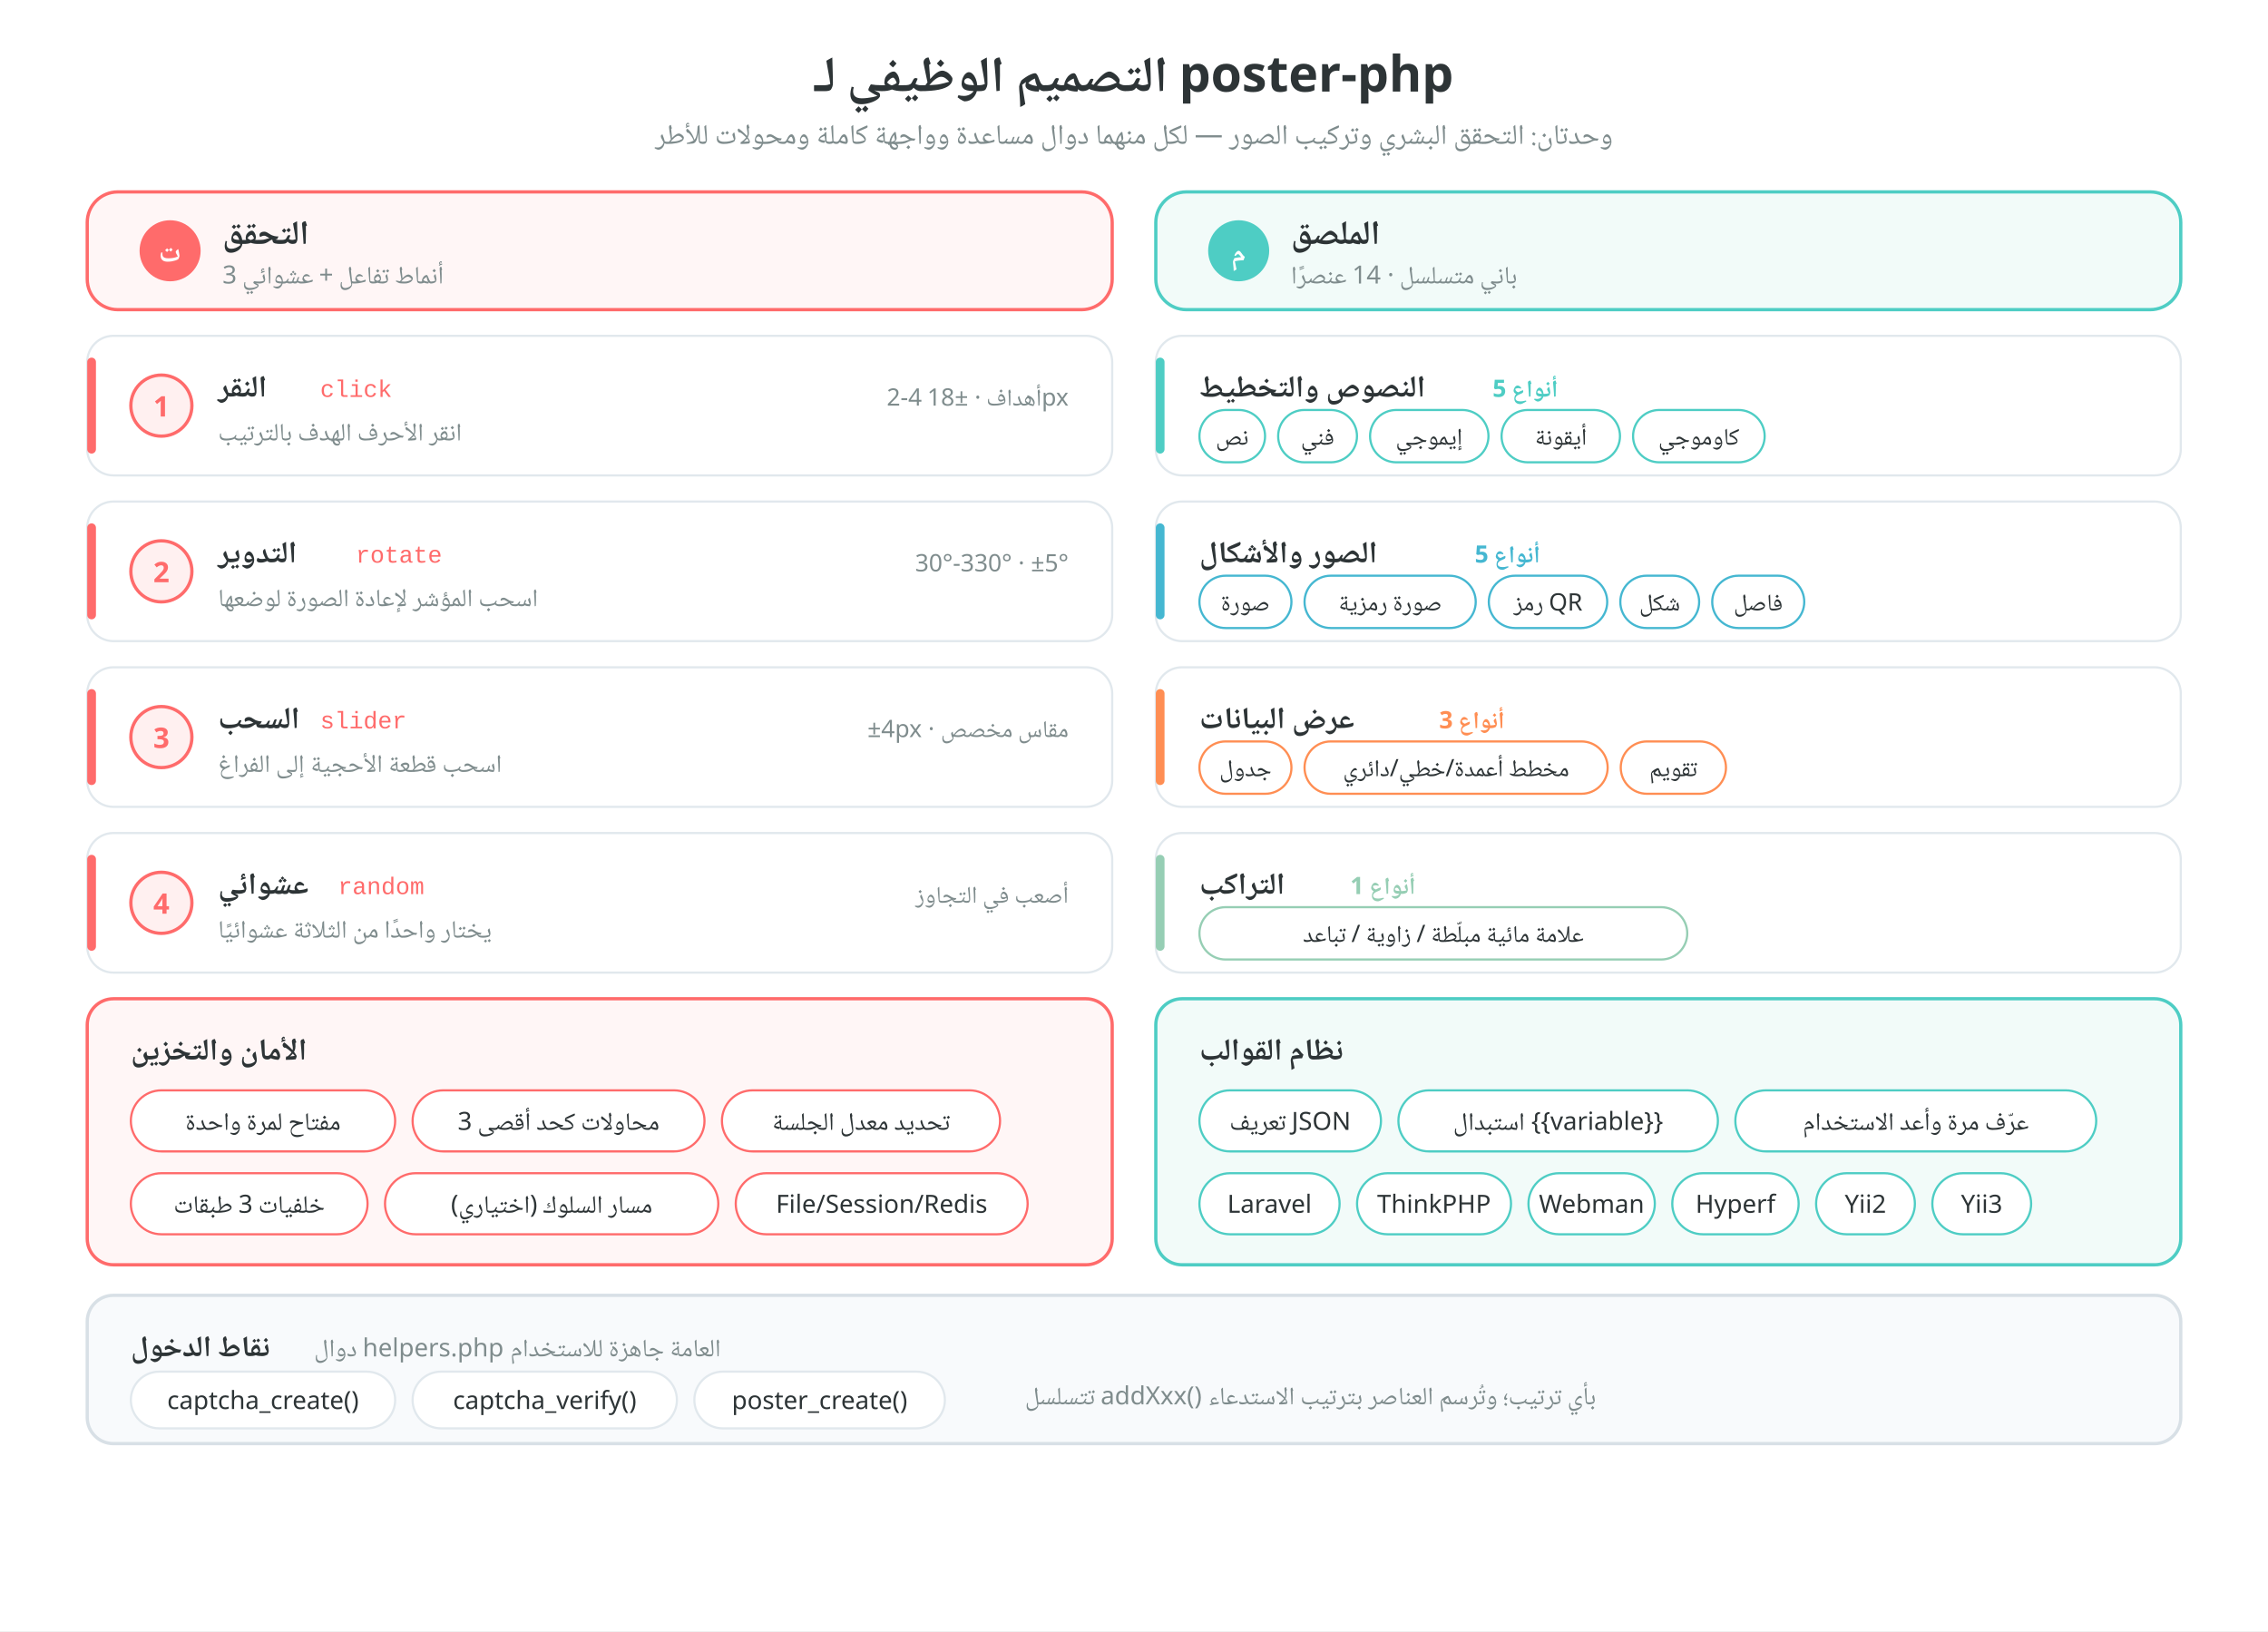
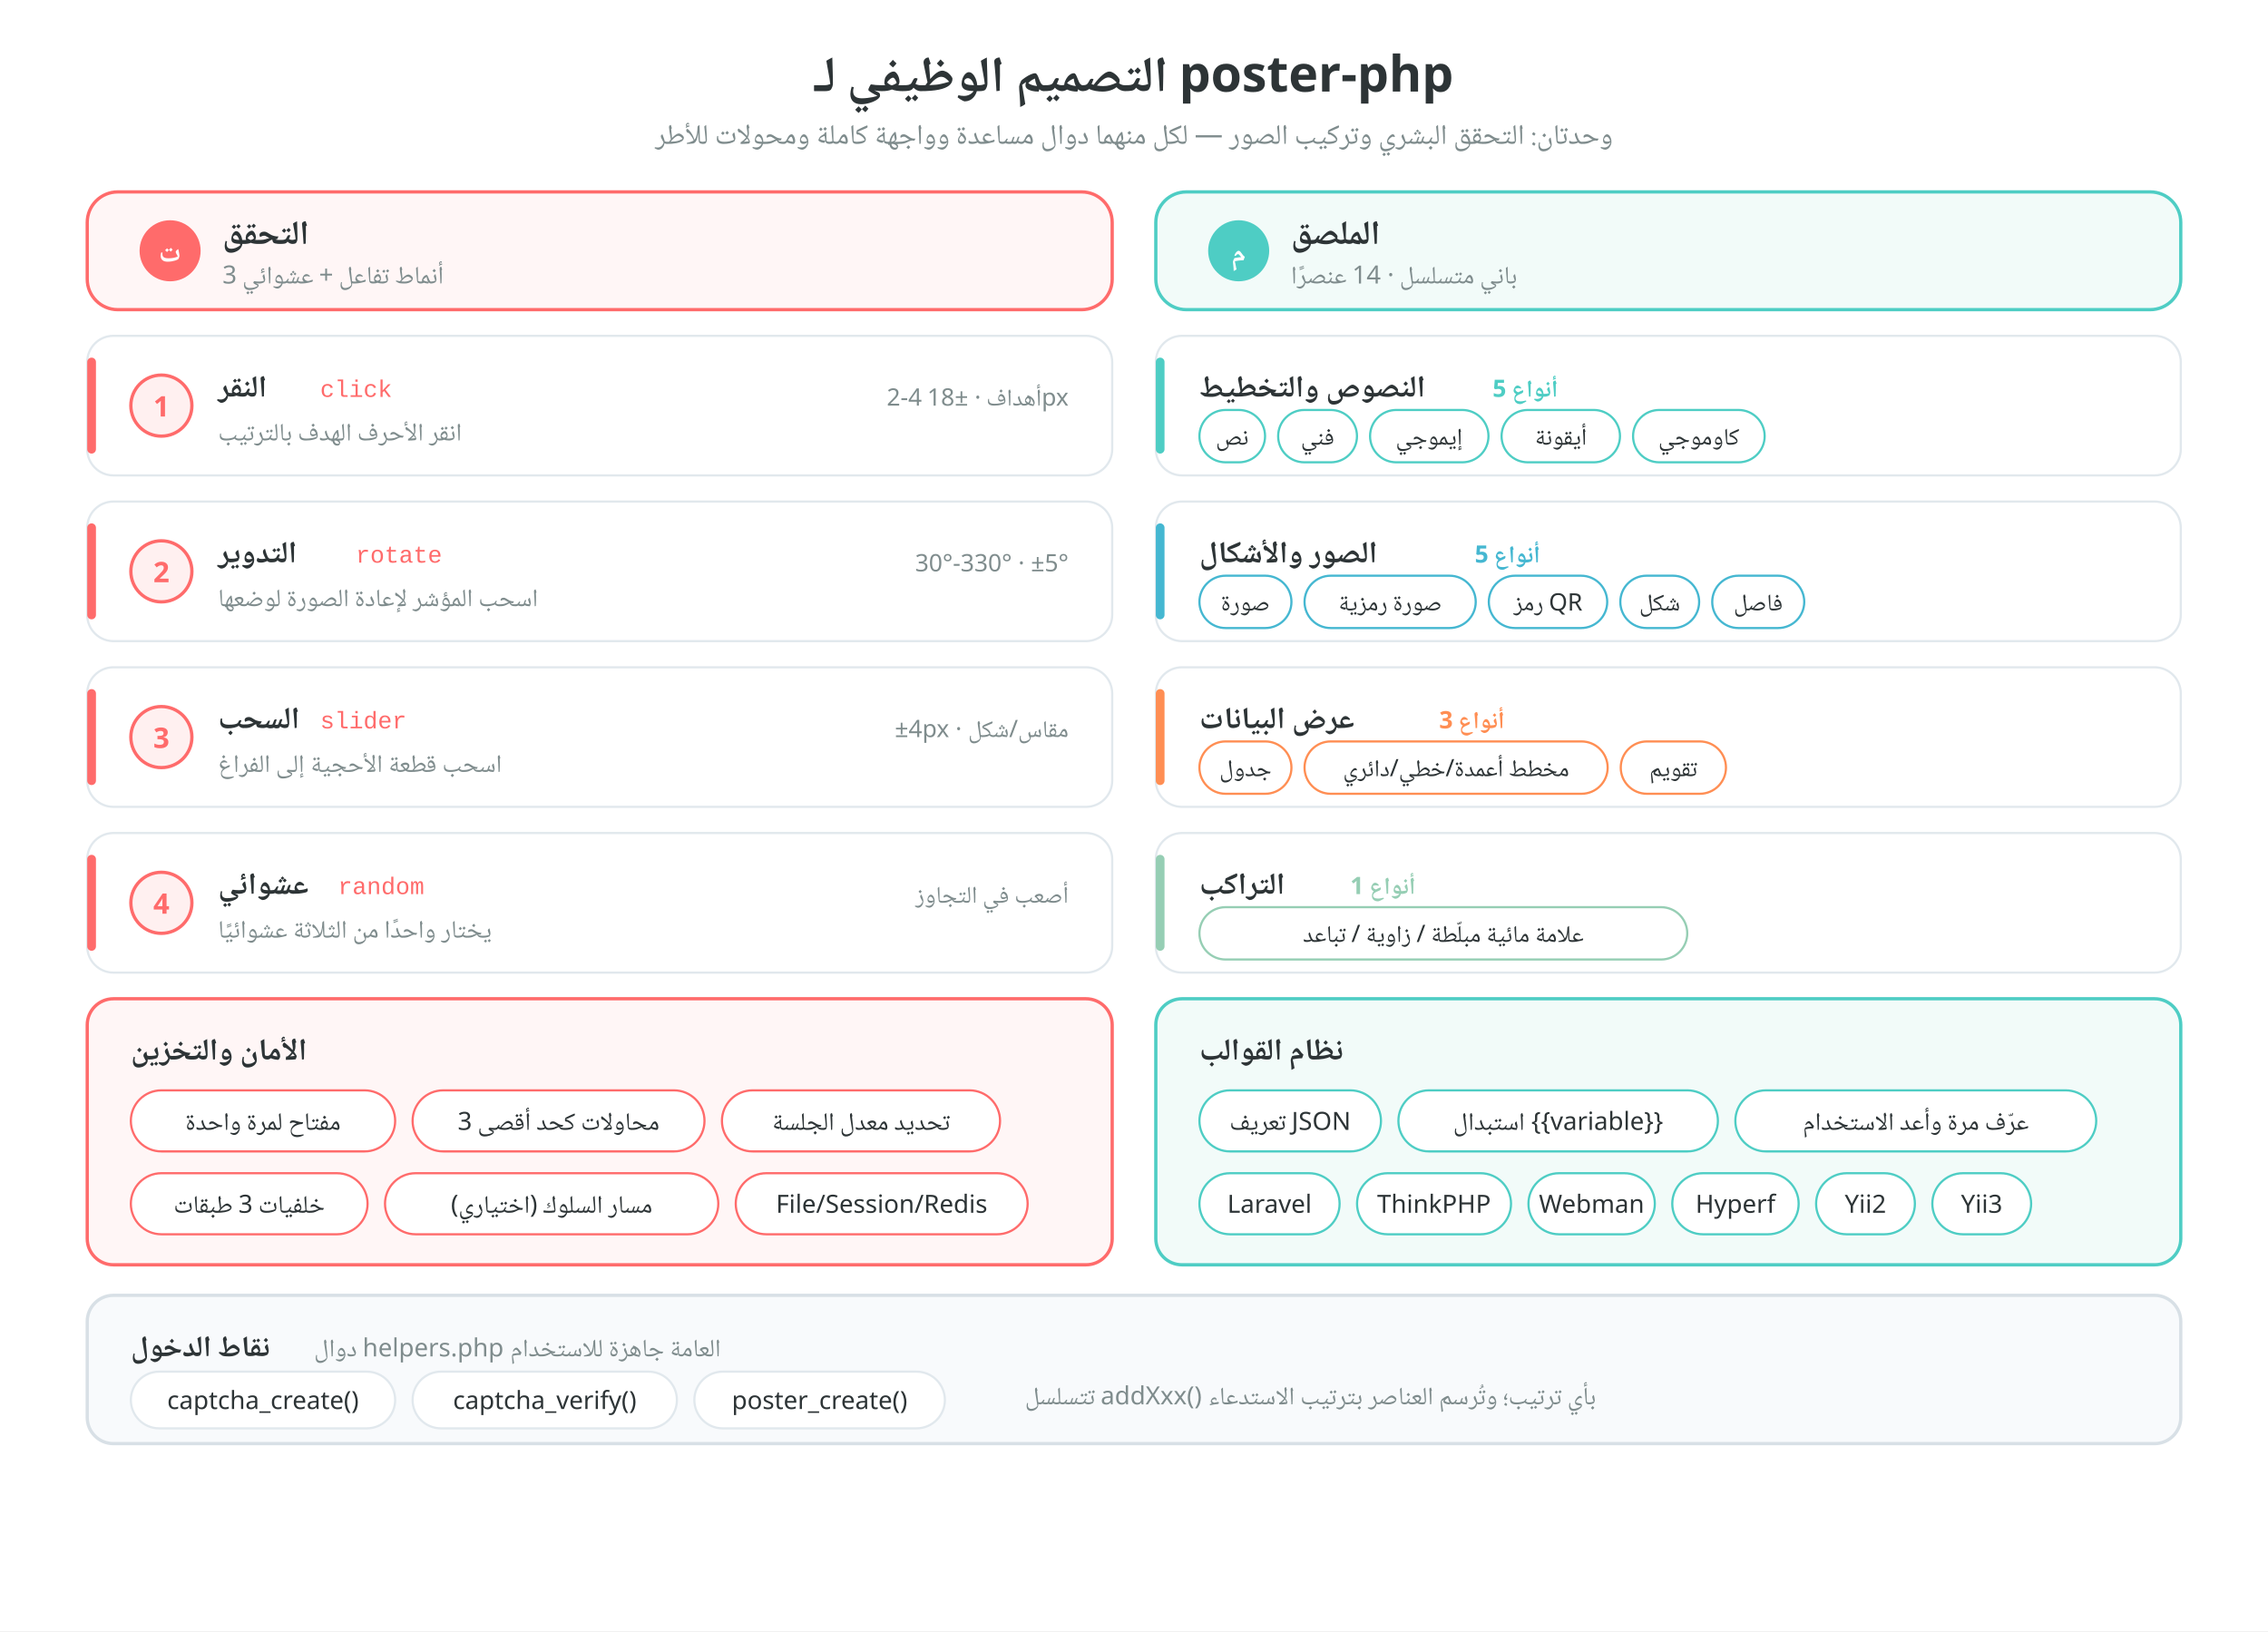
<svg xmlns="http://www.w3.org/2000/svg" viewBox="0 0 1040 748" width="1040" height="748" font-family="'Noto Naskh Arabic','Noto Sans Arabic','Segoe UI',sans-serif" role="img" aria-label="التصميم الوظيفي لـ poster-php">
  <defs>
    <marker id="arrow" viewBox="0 0 10 10" refX="9" refY="5" markerWidth="6" markerHeight="6" orient="auto">
      <path d="M0 0L10 5L0 10Z" fill="#B2BEC3" />
    </marker>
  </defs>
  <rect width="1040" height="748" fill="#FFFFFF" />
  <text x="520" y="42" font-size="23" fill="#2D3436" font-weight="700" text-anchor="middle">التصميم الوظيفي لـ poster-php</text>
  <text x="520" y="66" font-size="13" fill="#7F8C8D" text-anchor="middle">وحدتان: التحقق البشري وتركيب الصور — لكل منهما دوال مساعدة وواجهة كاملة ومحولات للأطر</text>
  <rect x="40" y="88" width="470" height="54" rx="14" fill="#FFF6F6" stroke="#FF6B6B" stroke-width="1.5" />
  <circle cx="78" cy="115" r="14" fill="#FF6B6B" />
  <text x="78" y="120" font-size="13" fill="#FFFFFF" font-weight="700" text-anchor="middle">ت</text>
  <text x="102" y="112" font-size="15.5" fill="#2D3436" font-weight="700">التحقق</text>
  <text x="102" y="130" font-size="11.5" fill="#7F8C8D">3 أنماط تفاعل + عشوائي</text>
  <rect x="530" y="88" width="470" height="54" rx="14" fill="#F2FBF9" stroke="#4ECDC4" stroke-width="1.5" />
  <circle cx="568" cy="115" r="14" fill="#4ECDC4" />
  <text x="568" y="120" font-size="13" fill="#FFFFFF" font-weight="700" text-anchor="middle">م</text>
  <text x="592" y="112" font-size="15.5" fill="#2D3436" font-weight="700">الملصق</text>
  <text x="592" y="130" font-size="11.5" fill="#7F8C8D">باني متسلسل · 14 عنصرًا</text>
  <rect x="40" y="154" width="470" height="64" rx="12" fill="#FFFFFF" stroke="#E1E8ED" stroke-width="1" />
  <rect x="40" y="164" width="4" height="44" rx="2" fill="#FF6B6B" />
  <circle cx="74" cy="186" r="14" fill="#FFF0F0" stroke="#FF6B6B" stroke-width="1.5" />
  <text x="74" y="191" font-size="13" fill="#FF6B6B" font-weight="700" text-anchor="middle">1</text>
  <text x="100" y="182" font-size="14" fill="#2D3436" font-weight="600">النقر</text>
  <text x="146.81" y="182" font-size="11" fill="#FF6B6B" font-family="'SFMono-Regular',Consolas,'Liberation Mono',Menlo,monospace">click</text>
  <text x="100" y="202" font-size="11.5" fill="#7F8C8D">انقر الأحرف الهدف بالترتيب</text>
  <text x="490" y="186" font-size="11" fill="#7F8C8D" text-anchor="end">2-4 أهداف · ±18px</text>
  <rect x="40" y="230" width="470" height="64" rx="12" fill="#FFFFFF" stroke="#E1E8ED" stroke-width="1" />
  <rect x="40" y="240" width="4" height="44" rx="2" fill="#FF6B6B" />
  <circle cx="74" cy="262" r="14" fill="#FFF0F0" stroke="#FF6B6B" stroke-width="1.5" />
  <text x="74" y="267" font-size="13" fill="#FF6B6B" font-weight="700" text-anchor="middle">2</text>
  <text x="100" y="258" font-size="14" fill="#2D3436" font-weight="600">التدوير</text>
  <text x="163.13" y="258" font-size="11" fill="#FF6B6B" font-family="'SFMono-Regular',Consolas,'Liberation Mono',Menlo,monospace">rotate</text>
  <text x="100" y="278" font-size="11.5" fill="#7F8C8D">اسحب المؤشر لإعادة الصورة لوضعها</text>
  <text x="490" y="262" font-size="11" fill="#7F8C8D" text-anchor="end">30°-330° · ±5°</text>
  <rect x="40" y="306" width="470" height="64" rx="12" fill="#FFFFFF" stroke="#E1E8ED" stroke-width="1" />
  <rect x="40" y="316" width="4" height="44" rx="2" fill="#FF6B6B" />
  <circle cx="74" cy="338" r="14" fill="#FFF0F0" stroke="#FF6B6B" stroke-width="1.5" />
  <text x="74" y="343" font-size="13" fill="#FF6B6B" font-weight="700" text-anchor="middle">3</text>
  <text x="100" y="334" font-size="14" fill="#2D3436" font-weight="600">السحب</text>
  <text x="146.81" y="334" font-size="11" fill="#FF6B6B" font-family="'SFMono-Regular',Consolas,'Liberation Mono',Menlo,monospace">slider</text>
  <text x="100" y="354" font-size="11.5" fill="#7F8C8D">اسحب قطعة الأحجية إلى الفراغ</text>
-   <text x="490" y="338" font-size="11" fill="#7F8C8D" text-anchor="end">±4px · مقاس مخصص</text>
+   <text x="490" y="338" font-size="11" fill="#7F8C8D" text-anchor="end">±4px · مقاس/شكل</text>
  <rect x="40" y="382" width="470" height="64" rx="12" fill="#FFFFFF" stroke="#E1E8ED" stroke-width="1" />
  <rect x="40" y="392" width="4" height="44" rx="2" fill="#FF6B6B" />
  <circle cx="74" cy="414" r="14" fill="#FFF0F0" stroke="#FF6B6B" stroke-width="1.5" />
  <text x="74" y="419" font-size="13" fill="#FF6B6B" font-weight="700" text-anchor="middle">4</text>
  <text x="100" y="410" font-size="14" fill="#2D3436" font-weight="600">عشوائي</text>
  <text x="154.97" y="410" font-size="11" fill="#FF6B6B" font-family="'SFMono-Regular',Consolas,'Liberation Mono',Menlo,monospace">random</text>
  <text x="100" y="430" font-size="11.5" fill="#7F8C8D">يختار واحدًا من الثلاثة عشوائيًا</text>
  <text x="490" y="414" font-size="11" fill="#7F8C8D" text-anchor="end">أصعب في التجاوز</text>
  <rect x="40" y="458" width="470" height="122" rx="12" fill="#FFF6F6" stroke="#FF6B6B" stroke-width="1.5" />
  <text x="60" y="486" font-size="14" fill="#2D3436" font-weight="700">الأمان والتخزين</text>
  <rect x="60" y="500" width="121.2" height="28" rx="14" fill="#FFFFFF" stroke="#FF6B6B" stroke-width="1" />
  <text x="120.6" y="518.14" font-size="11.5" fill="#2D3436" text-anchor="middle">مفتاح لمرة واحدة</text>
  <rect x="189.2" y="500" width="133.85" height="28" rx="14" fill="#FFFFFF" stroke="#FF6B6B" stroke-width="1" />
  <text x="256.13" y="518.14" font-size="11.5" fill="#2D3436" text-anchor="middle">3 محاولات كحد أقصى</text>
  <rect x="331.05" y="500" width="127.53" height="28" rx="14" fill="#FFFFFF" stroke="#FF6B6B" stroke-width="1" />
  <text x="394.81" y="518.14" font-size="11.5" fill="#2D3436" text-anchor="middle">تحديد معدل الجلسة</text>
  <rect x="60" y="538" width="108.55" height="28" rx="14" fill="#FFFFFF" stroke="#FF6B6B" stroke-width="1" />
  <text x="114.28" y="556.14" font-size="11.5" fill="#2D3436" text-anchor="middle">خلفيات 3 طبقات</text>
  <rect x="176.55" y="538" width="152.83" height="28" rx="14" fill="#FFFFFF" stroke="#FF6B6B" stroke-width="1" />
  <text x="252.96" y="556.14" font-size="11.5" fill="#2D3436" text-anchor="middle">مسار السلوك (اختياري)</text>
  <rect x="337.38" y="538" width="133.85" height="28" rx="14" fill="#FFFFFF" stroke="#FF6B6B" stroke-width="1" />
  <text x="404.3" y="556.14" font-size="11.5" fill="#2D3436" text-anchor="middle">File/Session/Redis</text>
  <rect x="530" y="154" width="470" height="64" rx="12" fill="#FFFFFF" stroke="#E1E8ED" stroke-width="1" />
  <rect x="530" y="164" width="4" height="44" rx="2" fill="#4ECDC4" />
  <text x="550" y="182" font-size="14" fill="#2D3436" font-weight="600">النصوص والتخطيط</text>
  <text x="684.43" y="182" font-size="11" fill="#4ECDC4" font-weight="700">5 أنواع</text>
  <rect x="550" y="188" width="30.1" height="24" rx="12" fill="#FFFFFF" stroke="#4ECDC4" stroke-width="1" />
  <text x="565.05" y="203.96" font-size="11" fill="#2D3436" text-anchor="middle">نص</text>
  <rect x="586.1" y="188" width="36.15" height="24" rx="12" fill="#FFFFFF" stroke="#4ECDC4" stroke-width="1" />
  <text x="604.18" y="203.96" font-size="11" fill="#2D3436" text-anchor="middle">فني</text>
  <rect x="628.25" y="188" width="54.3" height="24" rx="12" fill="#FFFFFF" stroke="#4ECDC4" stroke-width="1" />
  <text x="655.4" y="203.96" font-size="11" fill="#2D3436" text-anchor="middle">إيموجي</text>
  <rect x="688.55" y="188" width="54.3" height="24" rx="12" fill="#FFFFFF" stroke="#4ECDC4" stroke-width="1" />
  <text x="715.7" y="203.96" font-size="11" fill="#2D3436" text-anchor="middle">أيقونة</text>
  <rect x="748.85" y="188" width="60.35" height="24" rx="12" fill="#FFFFFF" stroke="#4ECDC4" stroke-width="1" />
  <text x="779.02" y="203.96" font-size="11" fill="#2D3436" text-anchor="middle">كاوموجي</text>
  <rect x="530" y="230" width="470" height="64" rx="12" fill="#FFFFFF" stroke="#E1E8ED" stroke-width="1" />
  <rect x="530" y="240" width="4" height="44" rx="2" fill="#45B7D1" />
  <text x="550" y="258" font-size="14" fill="#2D3436" font-weight="600">الصور والأشكال</text>
  <text x="676.27" y="258" font-size="11" fill="#45B7D1" font-weight="700">5 أنواع</text>
  <rect x="550" y="264" width="42.2" height="24" rx="12" fill="#FFFFFF" stroke="#45B7D1" stroke-width="1" />
  <text x="571.1" y="279.96" font-size="11" fill="#2D3436" text-anchor="middle">صورة</text>
  <rect x="598.2" y="264" width="78.5" height="24" rx="12" fill="#FFFFFF" stroke="#45B7D1" stroke-width="1" />
  <text x="637.45" y="279.96" font-size="11" fill="#2D3436" text-anchor="middle">صورة رمزية</text>
  <rect x="682.7" y="264" width="54.3" height="24" rx="12" fill="#FFFFFF" stroke="#45B7D1" stroke-width="1" />
  <text x="709.85" y="279.96" font-size="11" fill="#2D3436" text-anchor="middle">رمز QR</text>
  <rect x="743" y="264" width="36.15" height="24" rx="12" fill="#FFFFFF" stroke="#45B7D1" stroke-width="1" />
  <text x="761.08" y="279.96" font-size="11" fill="#2D3436" text-anchor="middle">شكل</text>
  <rect x="785.15" y="264" width="42.2" height="24" rx="12" fill="#FFFFFF" stroke="#45B7D1" stroke-width="1" />
  <text x="806.25" y="279.96" font-size="11" fill="#2D3436" text-anchor="middle">فاصل</text>
  <rect x="530" y="306" width="470" height="64" rx="12" fill="#FFFFFF" stroke="#E1E8ED" stroke-width="1" />
  <rect x="530" y="316" width="4" height="44" rx="2" fill="#FF8E53" />
  <text x="550" y="334" font-size="14" fill="#2D3436" font-weight="600">عرض البيانات</text>
  <text x="659.94" y="334" font-size="11" fill="#FF8E53" font-weight="700">3 أنواع</text>
  <rect x="550" y="340" width="42.2" height="24" rx="12" fill="#FFFFFF" stroke="#FF8E53" stroke-width="1" />
  <text x="571.1" y="355.96" font-size="11" fill="#2D3436" text-anchor="middle">جدول</text>
  <rect x="598.2" y="340" width="139" height="24" rx="12" fill="#FFFFFF" stroke="#FF8E53" stroke-width="1" />
  <text x="667.7" y="355.96" font-size="11" fill="#2D3436" text-anchor="middle">مخطط أعمدة/خطي/دائري</text>
  <rect x="743.2" y="340" width="48.25" height="24" rx="12" fill="#FFFFFF" stroke="#FF8E53" stroke-width="1" />
  <text x="767.33" y="355.96" font-size="11" fill="#2D3436" text-anchor="middle">تقويم</text>
  <rect x="530" y="382" width="470" height="64" rx="12" fill="#FFFFFF" stroke="#E1E8ED" stroke-width="1" />
  <rect x="530" y="392" width="4" height="44" rx="2" fill="#96CEB4" />
  <text x="550" y="410" font-size="14" fill="#2D3436" font-weight="600">التراكب</text>
  <text x="619.13" y="410" font-size="11" fill="#96CEB4" font-weight="700">1 أنواع</text>
  <rect x="550" y="416" width="223.7" height="24" rx="12" fill="#FFFFFF" stroke="#96CEB4" stroke-width="1" />
  <text x="661.85" y="431.96" font-size="11" fill="#2D3436" text-anchor="middle">علامة مائية مبلّطة / زاوية / تباعد</text>
  <rect x="530" y="458" width="470" height="122" rx="12" fill="#F2FBF9" stroke="#4ECDC4" stroke-width="1.5" />
  <text x="550" y="486" font-size="14" fill="#2D3436" font-weight="700">نظام القوالب</text>
  <rect x="550" y="500" width="83.25" height="28" rx="14" fill="#FFFFFF" stroke="#4ECDC4" stroke-width="1" />
  <text x="591.63" y="518.14" font-size="11.5" fill="#2D3436" text-anchor="middle">تعريف JSON</text>
  <rect x="641.25" y="500" width="146.5" height="28" rx="14" fill="#FFFFFF" stroke="#4ECDC4" stroke-width="1" />
  <text x="714.5" y="518.14" font-size="11.5" fill="#2D3436" text-anchor="middle">استبدال {{variable}}</text>
  <rect x="795.75" y="500" width="165.48" height="28" rx="14" fill="#FFFFFF" stroke="#4ECDC4" stroke-width="1" />
  <text x="878.49" y="518.14" font-size="11.5" fill="#2D3436" text-anchor="middle">عرّف مرة وأعد الاستخدام</text>
  <rect x="550" y="538" width="64.28" height="28" rx="14" fill="#FFFFFF" stroke="#4ECDC4" stroke-width="1" />
  <text x="582.14" y="556.14" font-size="11.5" fill="#2D3436" text-anchor="middle">Laravel</text>
  <rect x="622.28" y="538" width="70.6" height="28" rx="14" fill="#FFFFFF" stroke="#4ECDC4" stroke-width="1" />
  <text x="657.57" y="556.14" font-size="11.5" fill="#2D3436" text-anchor="middle">ThinkPHP</text>
  <rect x="700.88" y="538" width="57.95" height="28" rx="14" fill="#FFFFFF" stroke="#4ECDC4" stroke-width="1" />
  <text x="729.85" y="556.14" font-size="11.5" fill="#2D3436" text-anchor="middle">Webman</text>
  <rect x="766.83" y="538" width="57.95" height="28" rx="14" fill="#FFFFFF" stroke="#4ECDC4" stroke-width="1" />
  <text x="795.8" y="556.14" font-size="11.5" fill="#2D3436" text-anchor="middle">Hyperf</text>
  <rect x="832.78" y="538" width="45.3" height="28" rx="14" fill="#FFFFFF" stroke="#4ECDC4" stroke-width="1" />
  <text x="855.43" y="556.14" font-size="11.5" fill="#2D3436" text-anchor="middle">Yii2</text>
  <rect x="886.08" y="538" width="45.3" height="28" rx="14" fill="#FFFFFF" stroke="#4ECDC4" stroke-width="1" />
  <text x="908.73" y="556.14" font-size="11.5" fill="#2D3436" text-anchor="middle">Yii3</text>
  <rect x="40" y="594" width="960" height="68" rx="12" fill="#F8FAFC" stroke="#D8E0E6" stroke-width="1.5" />
  <text x="60" y="622" font-size="13.5" fill="#2D3436" font-weight="700">نقاط الدخول</text>
  <text x="144" y="622" font-size="11.5" fill="#7F8C8D">دوال helpers.php العامة جاهزة للاستخدام</text>
  <rect x="60" y="629" width="121.2" height="26" rx="13" fill="#FFFFFF" stroke="#E1E8ED" stroke-width="1" />
  <text x="120.6" y="646.14" font-size="11.5" fill="#2D3436" text-anchor="middle">captcha_create()</text>
  <rect x="189.2" y="629" width="121.2" height="26" rx="13" fill="#FFFFFF" stroke="#E1E8ED" stroke-width="1" />
  <text x="249.8" y="646.14" font-size="11.5" fill="#2D3436" text-anchor="middle">captcha_verify()</text>
  <rect x="318.4" y="629" width="114.88" height="26" rx="13" fill="#FFFFFF" stroke="#E1E8ED" stroke-width="1" />
  <text x="375.84" y="646.14" font-size="11.5" fill="#2D3436" text-anchor="middle">poster_create()</text>
  <text x="470" y="644" font-size="11.5" fill="#7F8C8D">تتسلسل addXxx() بأي ترتيب؛ وتُرسم العناصر بترتيب الاستدعاء</text>
</svg>
